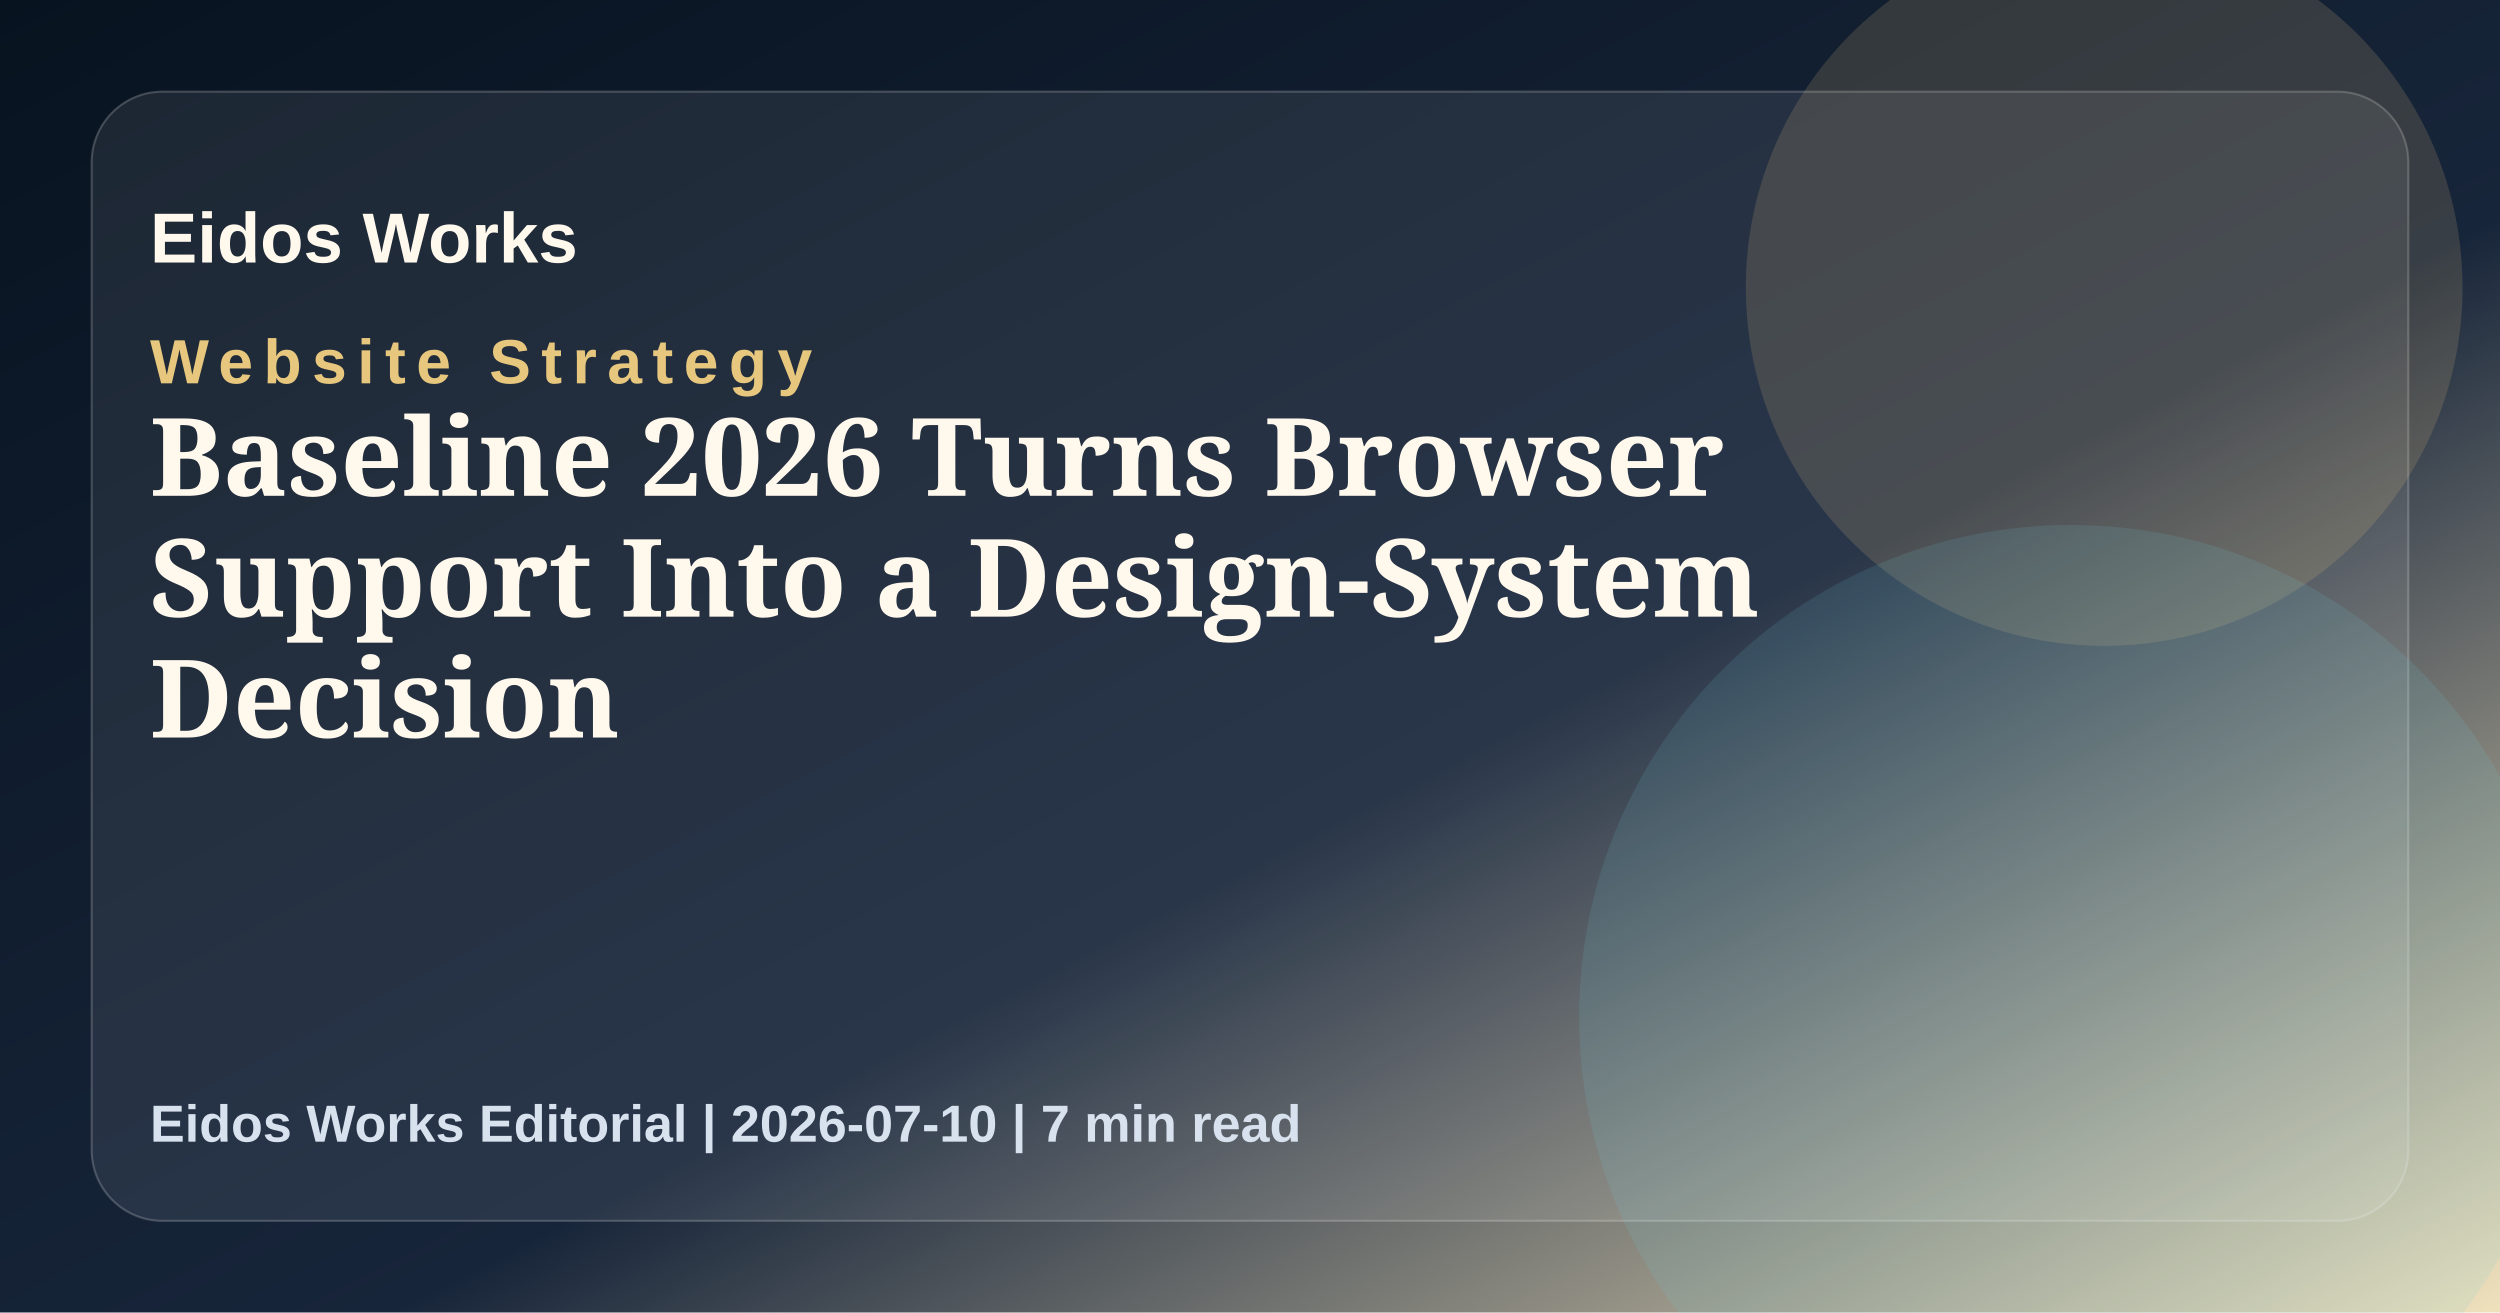
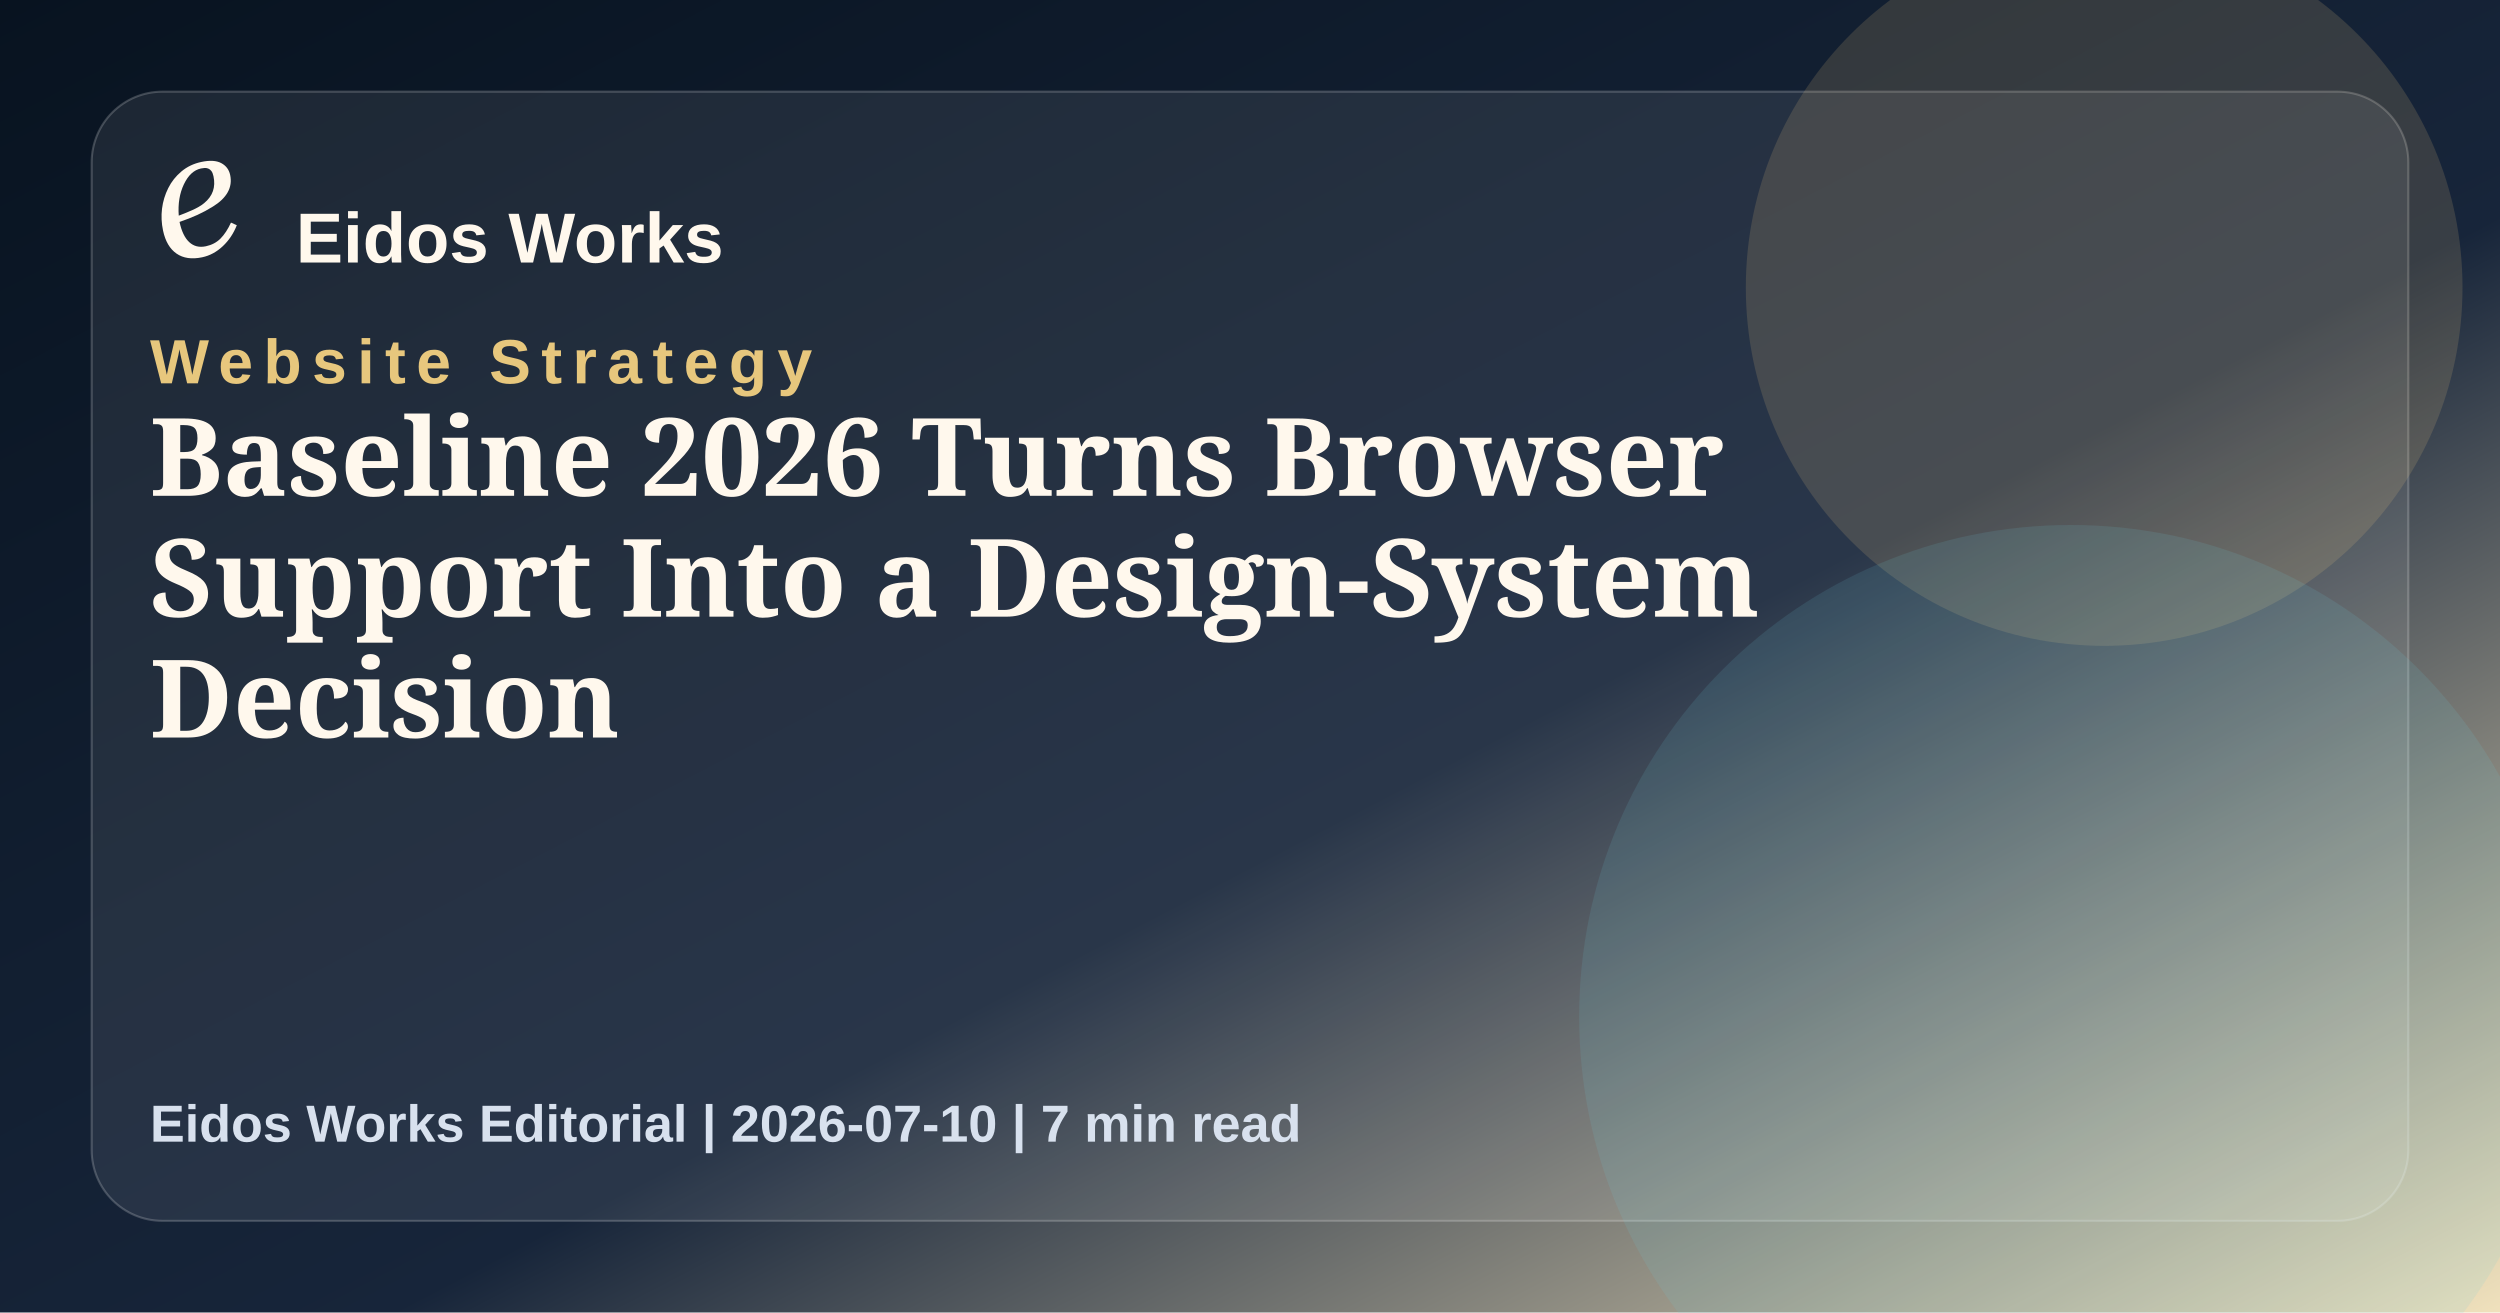
<svg xmlns="http://www.w3.org/2000/svg" width="1200" height="630" viewBox="0 0 1200 630" role="img" aria-label="Baseline 2026 Turns Browser Support Into a Design-System Decision">
  <defs>
    <linearGradient id="bg" x1="0" x2="1" y1="0" y2="1">
      <stop offset="0" stop-color="#081320" />
      <stop offset="0.58" stop-color="#17253a" />
      <stop offset="1" stop-color="#f1e2bd" />
    </linearGradient>
    <style>
      .eyebrow { fill: #e7c77d; font: 800 30px Arial, sans-serif; letter-spacing: 5px; text-transform: uppercase; }
      .title { fill: #fff8ed; font: 800 52px Georgia, serif; }
      .meta { fill: #d8e1ee; font: 700 25px Arial, sans-serif; }
      .brand { fill: #fff8ed; font: 900 34px Arial, sans-serif; }
    </style>
  </defs>
  <rect width="1200" height="630" fill="url(#bg)" />
  <rect x="44" y="44" width="1112" height="542" rx="34" fill="rgba(255,255,255,0.08)" stroke="rgba(255,255,255,0.2)" />
  <circle cx="1010" cy="138" r="172" fill="rgba(231,199,125,0.16)" />
  <circle cx="994" cy="488" r="236" fill="rgba(111,205,222,0.13)" />
-   <text x="72" y="126" class="brand">Eidos Works</text>
+   <g transform="translate(54 59) scale(.65)">
+     <path fill="#fff8ed" d="M86.889 38.442Q88.355 45.34 85.078 51.206Q81.802 57.072 74.16 61.757Q68.578 65.256 62.686 67.937Q56.794 70.618 49.503 73.119Q51.689 83.402 56.651 88.027Q61.613 92.651 68.967 91.088Q75.475 89.705 79.762 85.393Q84.049 81.081 87.495 73.614L91.785 75.559Q88.267 84.605 81.467 91.016Q74.668 97.427 66.272 99.211Q54.754 101.659 47.299 96.51Q39.845 91.361 37.328 79.516Q35.585 71.317 36.571 63.319Q37.558 55.321 41.19 48.087Q44.719 41.011 50.927 35.815Q57.134 30.618 65.594 28.82Q74.965 26.828 80.298 29.674Q85.63 32.52 86.889 38.442ZM74.568 39.36Q74.029 36.822 73.002 35.51Q71.975 34.198 70.716 33.717Q69.379 33.185 68.036 33.267Q66.693 33.348 65.326 33.638Q57.517 35.298 52.737 45.293Q47.958 55.287 48.926 68.481Q53.343 66.862 58.814 64.441Q64.285 62.019 67.644 59.265Q72.451 55.318 74.153 50.365Q75.855 45.412 74.568 39.36Z" />
+   </g>
+   <text x="142" y="126" class="brand">Eidos Works</text>
  <text x="72" y="184" class="eyebrow">Website Strategy</text>
  <text x="72" y="238" class="title">Baseline 2026 Turns Browser</text>
  <text x="72" y="296" class="title">Support Into a Design-System</text>
  <text x="72" y="354" class="title">Decision</text>
  <text x="72" y="548" class="meta">Eidos Works Editorial | 2026-07-10 | 7 min read</text>
</svg>
